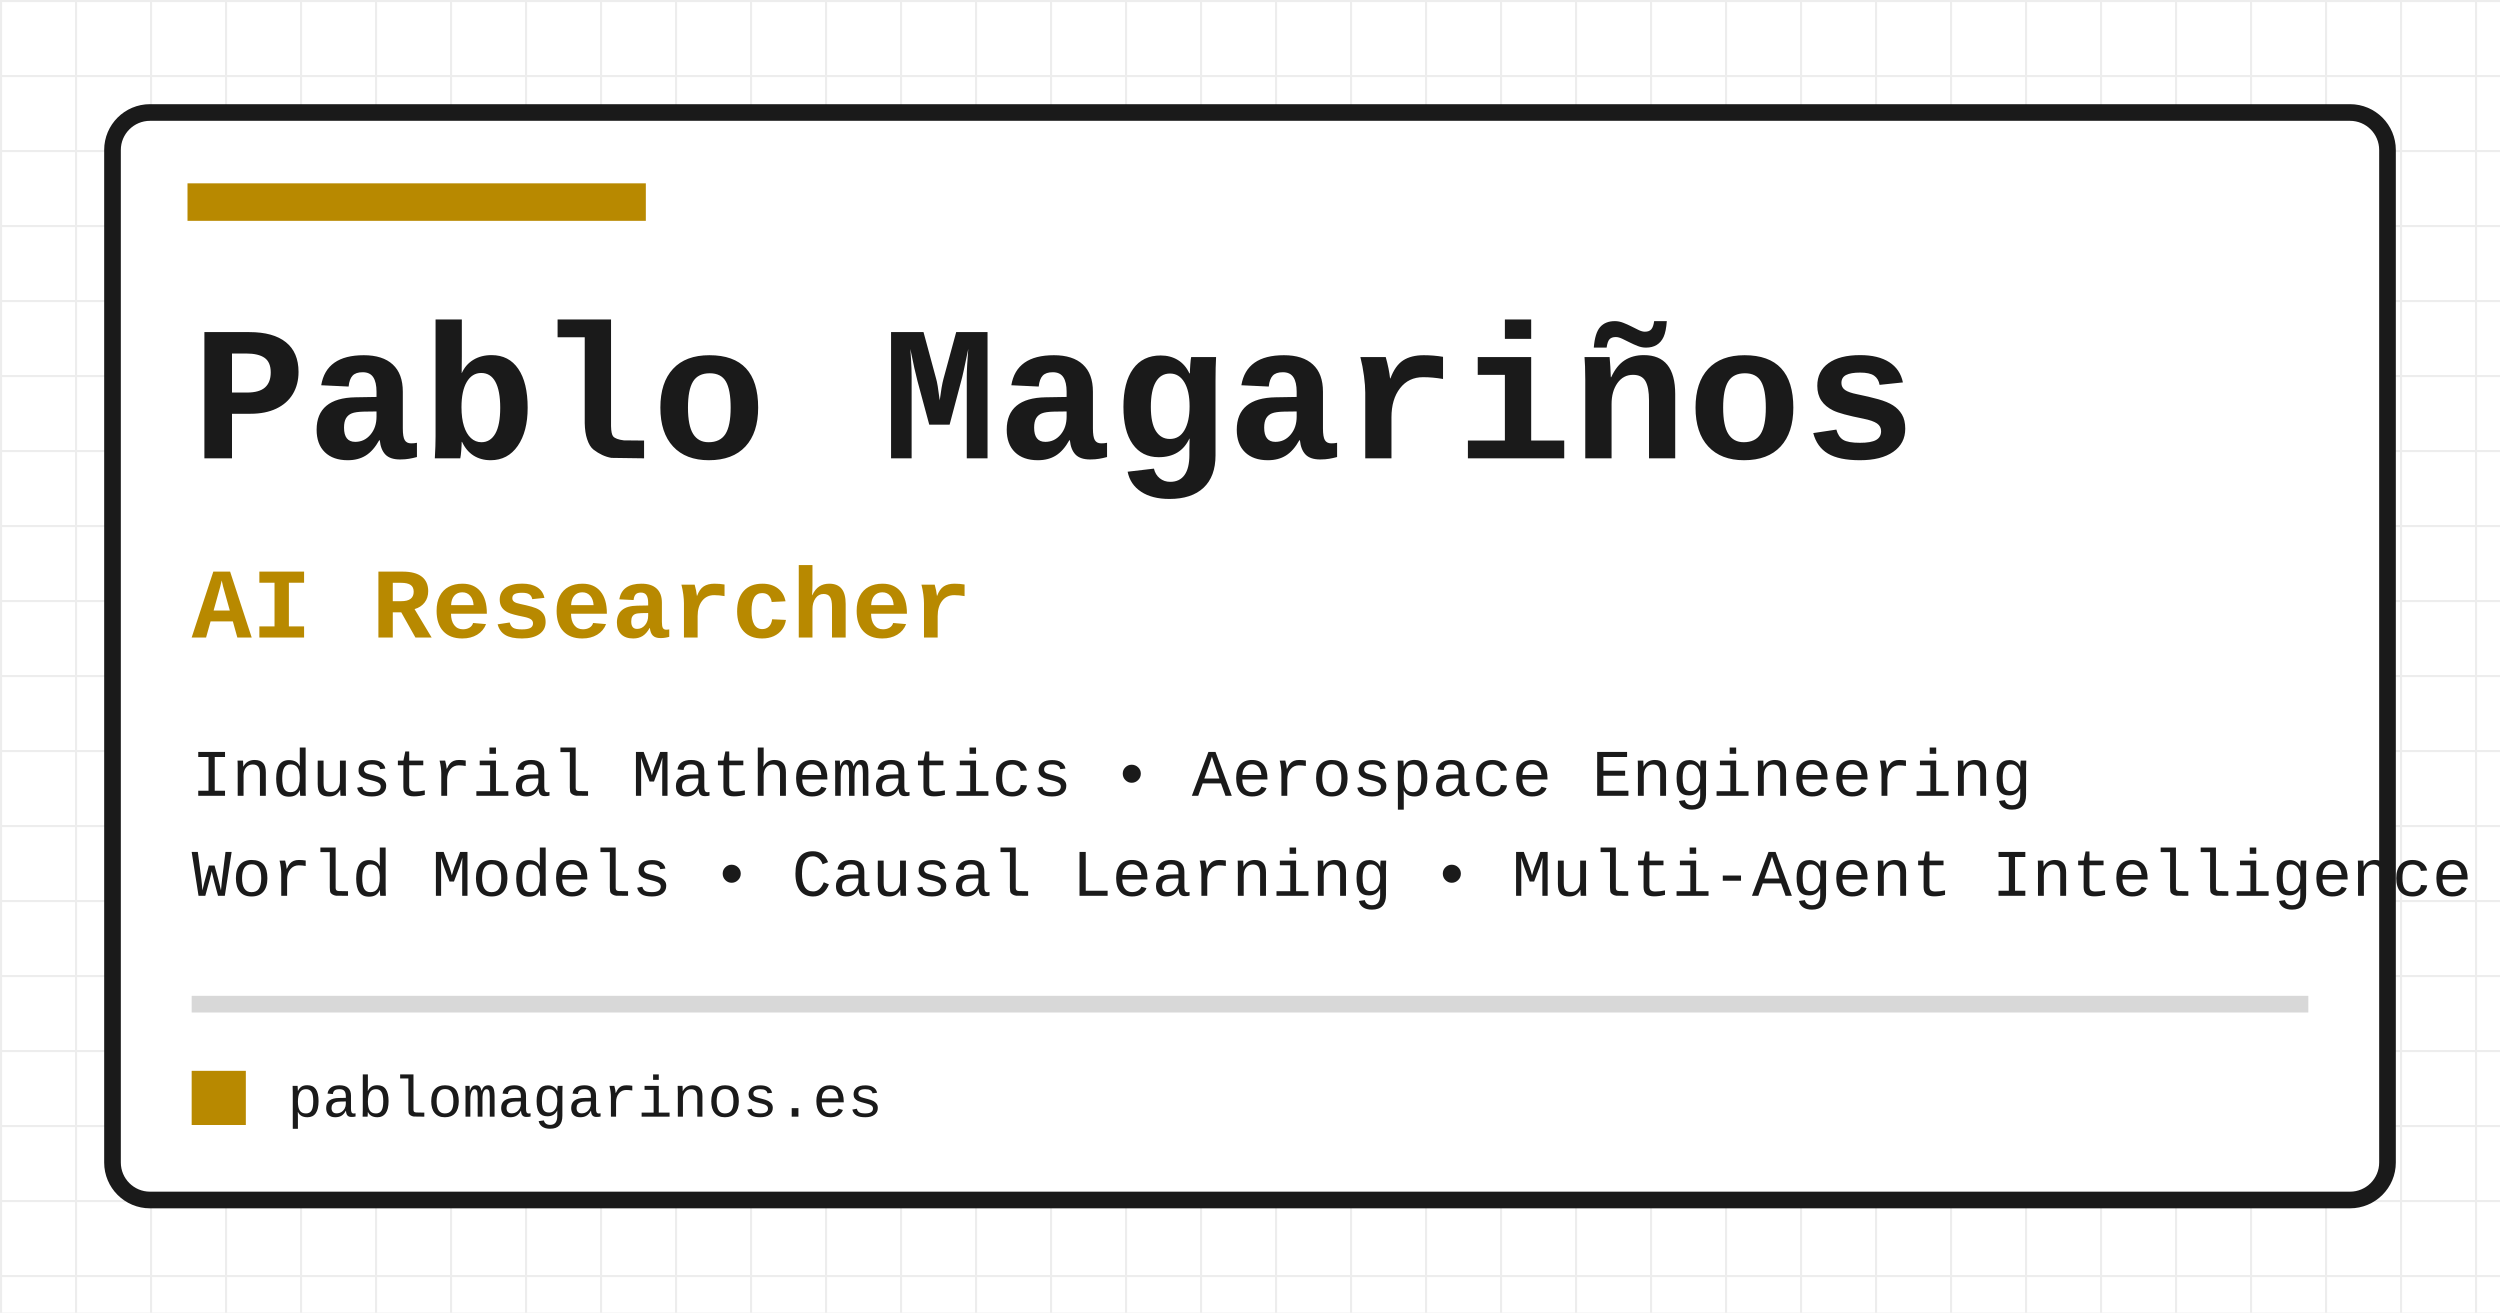
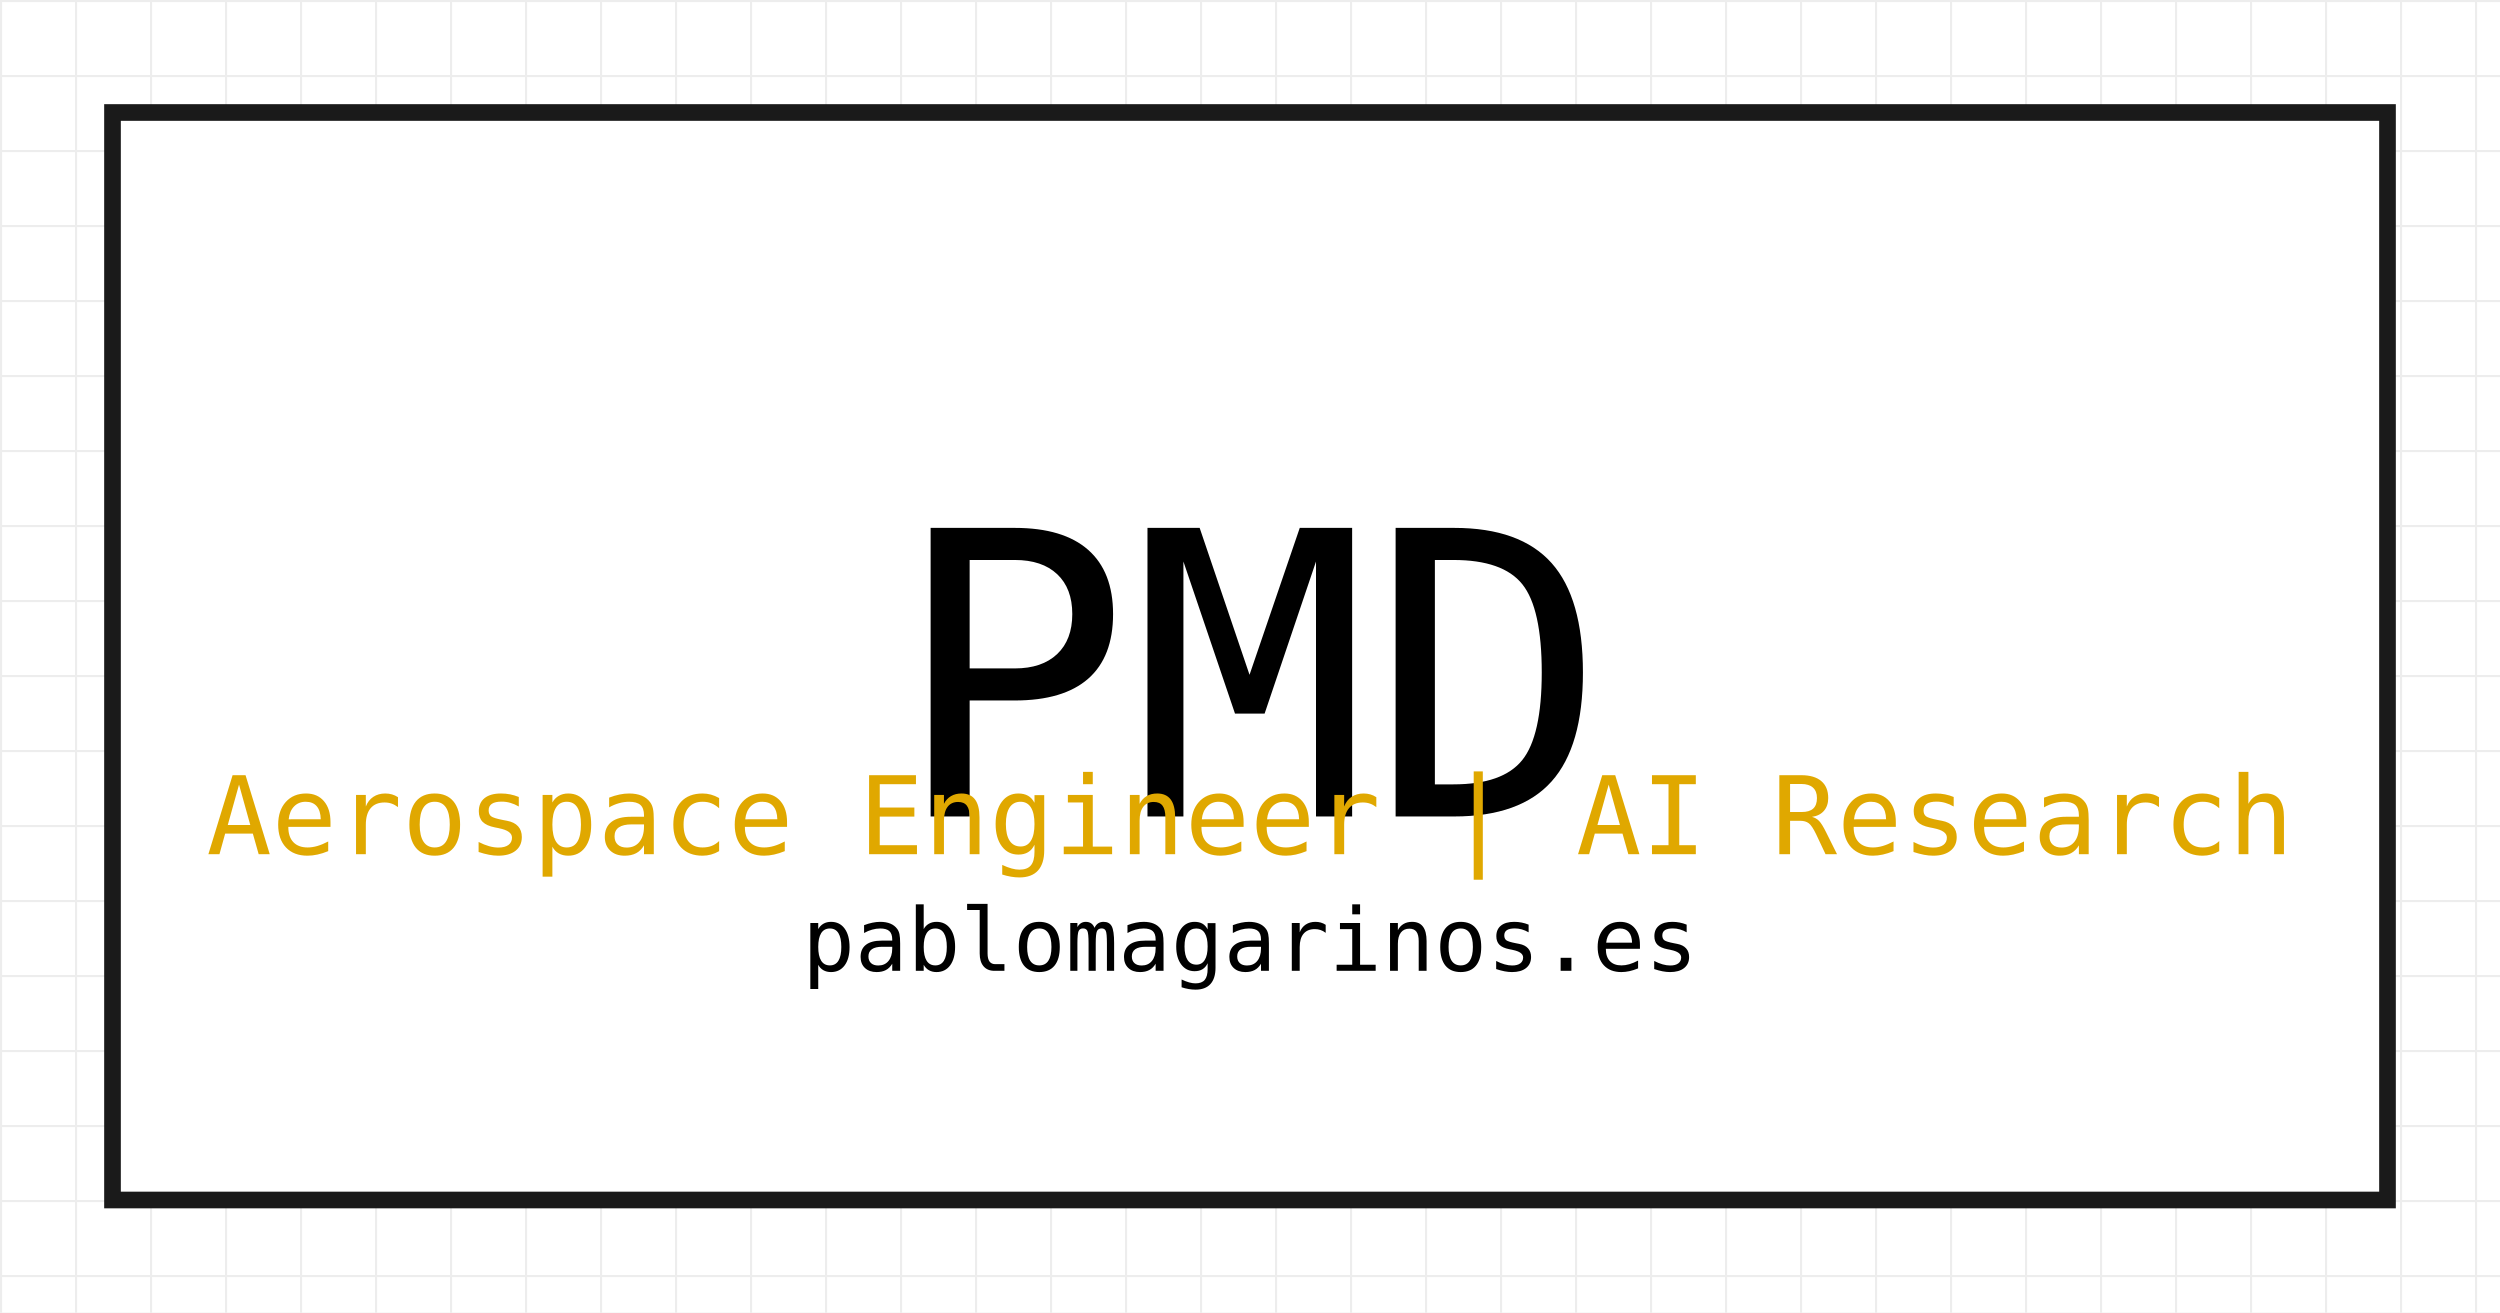
<svg xmlns="http://www.w3.org/2000/svg" viewBox="0 0 1200 630" role="img" aria-labelledby="title desc">
  <defs>
    <pattern id="grid" width="36" height="36" patternUnits="userSpaceOnUse">
      <path d="M 36 0 L 0 0 0 36" fill="none" stroke="rgba(26,26,26,0.08)" stroke-width="2" />
    </pattern>
  </defs>
  <rect width="1200" height="630" fill="#ffffff" />
  <rect width="1200" height="630" fill="url(#grid)" />
-   <rect x="54" y="54" width="1092" height="522" rx="18" fill="#ffffff" stroke="#1a1a1a" stroke-width="8" />
-   <rect x="90" y="88" width="220" height="18" fill="#b88900" />
-   <rect x="92" y="478" width="1016" height="8" fill="#d8d8d8" />
-   <text x="92" y="220" fill="#1a1a1a" font-family="'Courier New', monospace" font-size="92" font-weight="700">Pablo Magariños</text>
-   <text x="92" y="306" fill="#b88900" font-family="'Courier New', monospace" font-size="48" font-weight="700">AI Researcher</text>
-   <text x="92" y="382" fill="#1a1a1a" font-family="'Courier New', monospace" font-size="32">Industrial Mathematics • Aerospace Engineering</text>
-   <text x="92" y="430" fill="#1a1a1a" font-family="'Courier New', monospace" font-size="32">World Models • Causal Learning • Multi-Agent Intelligence</text>
-   <rect x="92" y="514" width="26" height="26" fill="#b88900" />
-   <text x="138" y="536" fill="#1a1a1a" font-family="'Courier New', monospace" font-size="28">pablomagarinos.es</text>
+   <rect x="54" y="54" width="1092" height="522" fill="#ffffff" stroke="#1a1a1a" stroke-width="8" />
+   <text x="600" y="338" fill="#000000" font-family="'Press Start 2P', monospace" font-size="190" font-weight="400" text-anchor="middle" dominant-baseline="middle">PMD</text>
+   <text x="600" y="410" fill="#e0a800" font-family="'VT323', monospace" font-size="52" text-anchor="middle">Aerospace Engineer | AI Research</text>
+   <text x="600" y="466" fill="#000000" font-family="'VT323', monospace" font-size="42" text-anchor="middle">pablomagarinos.es</text>
</svg>
